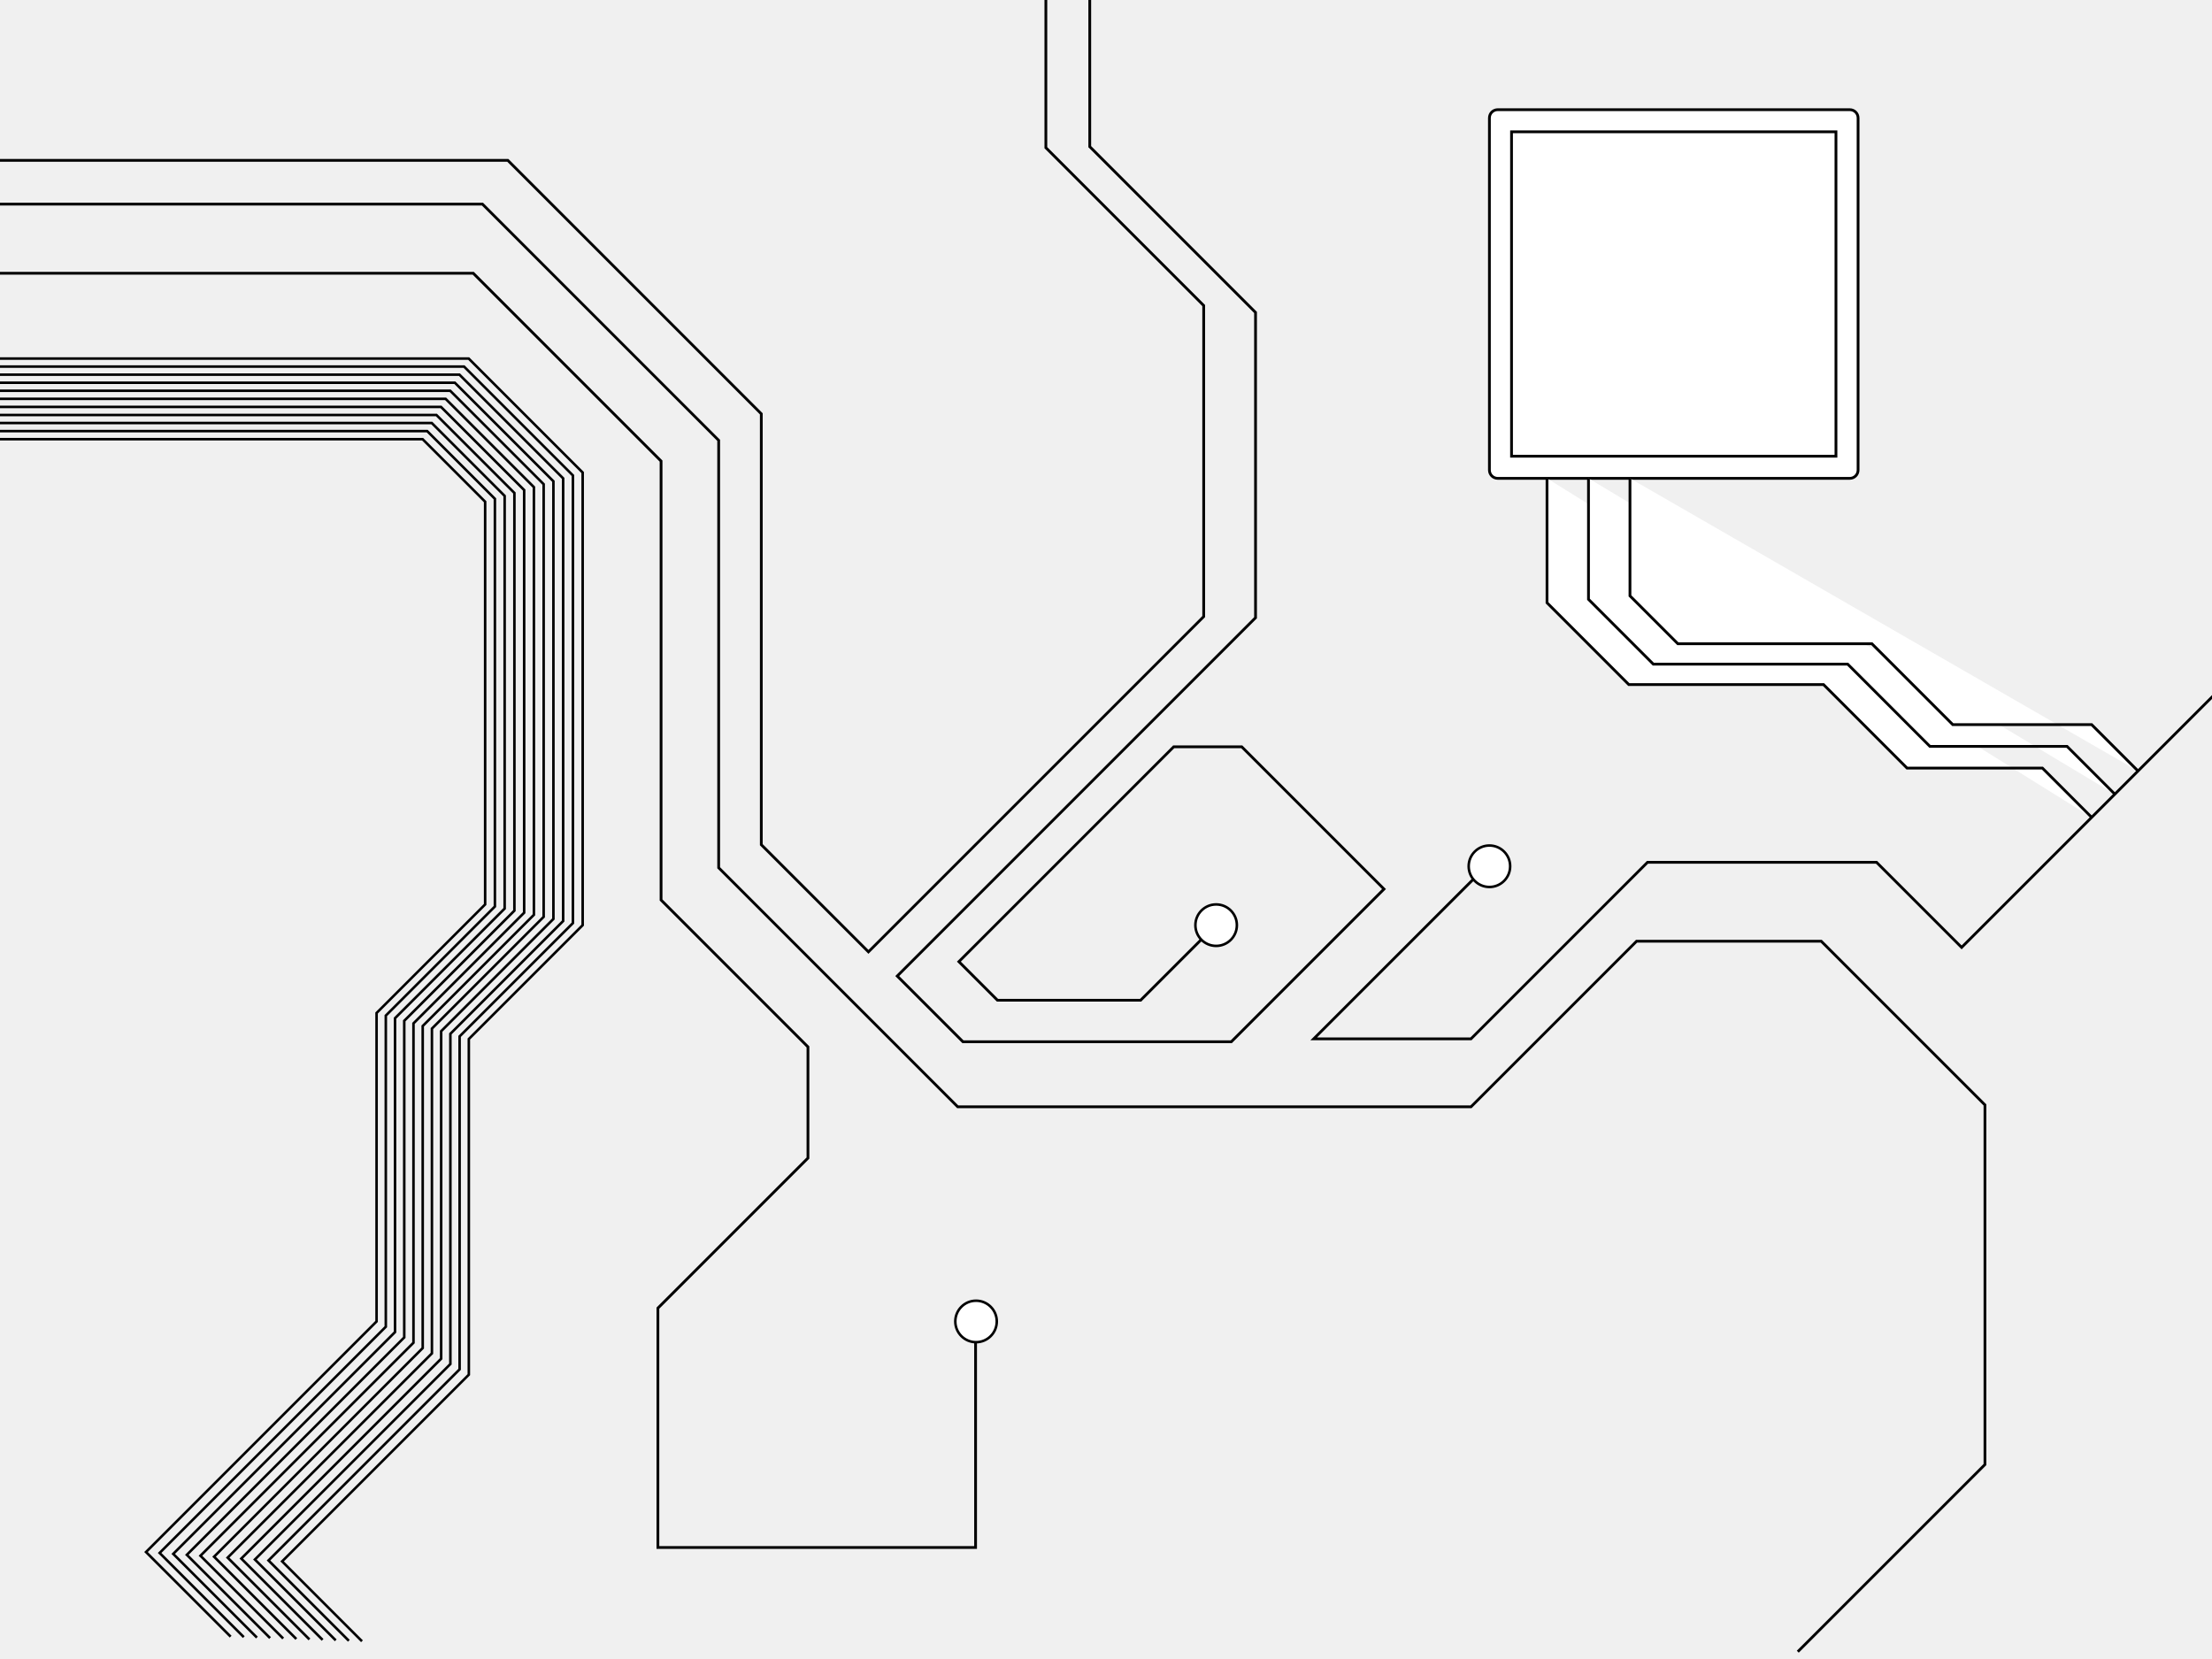
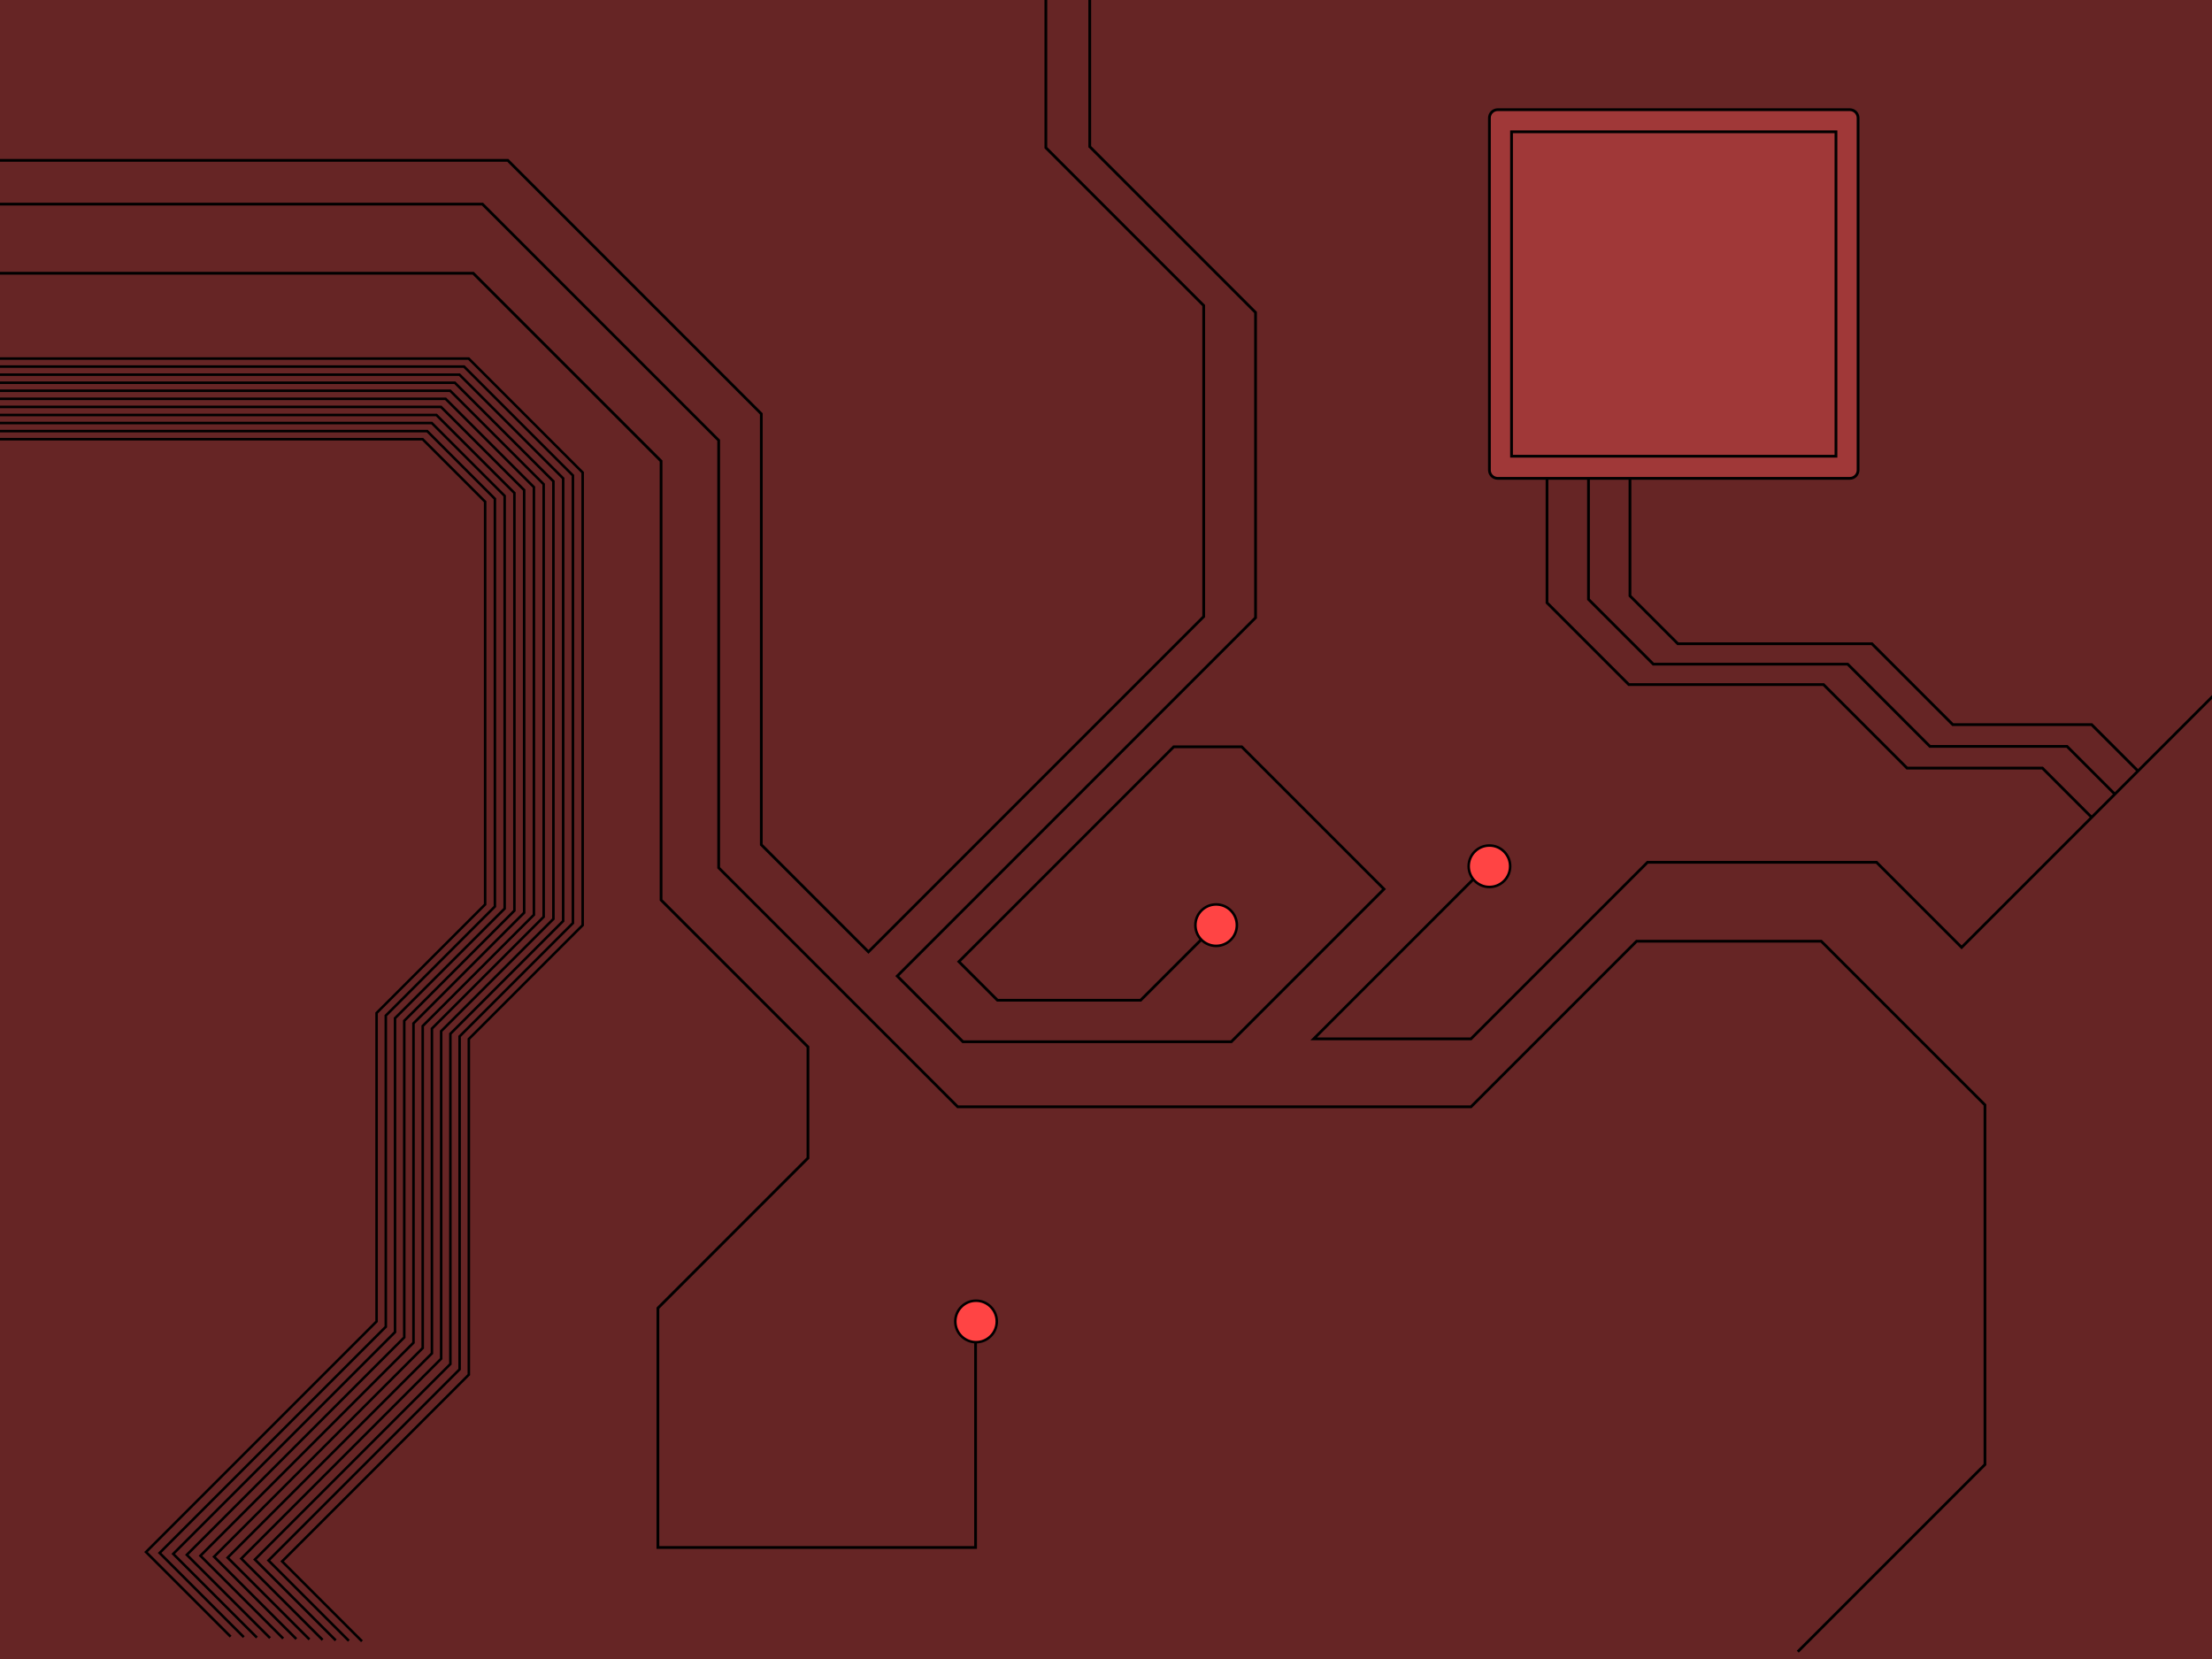
<svg xmlns="http://www.w3.org/2000/svg" version="1.0" x="0px" y="0px" width="800px" height="600px" viewBox="0 0 800 600" enable-background="new 0 0 800 600" xml:space="preserve">
+   <g id="Background">
+     <rect x="0" y="0" stroke-miterlimit="10" width="800" height="600" fill="#662525" stroke="none" />
+   </g>
  <g id="CircuitPaths">
    <polyline fill="none" stroke="#000000" stroke-miterlimit="10" points="0,73.833 174.5,73.833 259.917,159.25 259.917,313.833    346.375,400.292 532,400.292 591.896,340.396 658.667,340.396 717.885,399.615 717.885,529.667 650.192,597.359  " />
    <polyline fill="none" stroke="#000000" stroke-miterlimit="10" points="0,58 183.667,58 275.333,149.667 275.333,305.5    314.083,344.25 435.333,223 435.333,110.5 378.25,53.417 378.25,0  " />
    <polyline fill="none" stroke="#000000" stroke-miterlimit="10" points="394.125,0 394.125,53.042 454.083,113 454.083,223.417    324.5,353 348.25,376.75 445.333,376.75 500.541,321.541 449.083,270.083 424.5,270.083 346.792,347.791 360.751,361.75    412.521,361.75 442.052,332.219  " />
    <polyline fill="none" stroke="#000000" stroke-miterlimit="10" points="537.833,313 475.125,375.708 532,375.708 595.854,311.854    678.667,311.854 709.448,342.635 801.208,250.875  " />
    <polyline fill="none" stroke="#000000" stroke-miterlimit="10" points="0,98.833 171.167,98.833 239.083,166.75 239.083,325.5    292.208,378.625 292.208,418.833 237.938,473.104 237.938,559.667 352.833,559.667 352.833,476.333  " />
-     <circle fill="#FFFFFF" stroke="#000000" stroke-width="0.917" stroke-miterlimit="10" cx="353" cy="477.917" r="7.5" />
-     <circle fill="#FFFFFF" stroke="#000000" stroke-width="0.917" stroke-miterlimit="10" cx="439.833" cy="334.597" r="7.5" />
-     <circle fill="#FFFFFF" stroke="#000000" stroke-width="0.917" stroke-miterlimit="10" cx="538.667" cy="313.291" r="7.5" />
+     <circle fill="#ff4444" stroke="#000000" stroke-width="0.917" stroke-miterlimit="10" cx="353" cy="477.917" r="7.5" />
+     <circle fill="#ff4444" stroke="#000000" stroke-width="0.917" stroke-miterlimit="10" cx="439.833" cy="334.597" r="7.5" />
+     <circle fill="#ff4444" stroke="#000000" stroke-width="0.917" stroke-miterlimit="10" cx="538.667" cy="313.291" r="7.5" />
    <g>
      <polyline fill="none" stroke="#000000" stroke-width="0.917" stroke-miterlimit="10" points="0,129.667 169.5,129.667     210.729,170.896 210.729,334.597 169.559,375.768 169.559,497.167 102.03,564.696 130.917,593.583   " />
      <polyline fill="none" stroke="#000000" stroke-width="0.917" stroke-miterlimit="10" points="0,132.583 167.833,132.583     207.203,171.952 207.203,333.847 166.223,374.827 166.223,495.242 97.107,564.357 126.167,593.416   " />
      <polyline fill="none" stroke="#000000" stroke-width="0.917" stroke-miterlimit="10" points="0,135.5 166.167,135.5     203.675,173.008 203.675,333.097 162.886,373.887 162.886,493.317 92.185,564.019 121.417,593.25   " />
      <polyline fill="none" stroke="#000000" stroke-width="0.917" stroke-miterlimit="10" points="0,138.417 164.5,138.417     200.148,174.064 200.148,332.347 159.55,372.945 159.55,491.392 87.263,563.679 116.667,593.083   " />
      <polyline fill="none" stroke="#000000" stroke-width="0.917" stroke-miterlimit="10" points="0,141.333 162.833,141.333     196.621,175.121 196.621,331.597 156.213,372.005 156.213,489.467 82.34,563.34 111.917,592.917   " />
      <polyline fill="none" stroke="#000000" stroke-width="0.917" stroke-miterlimit="10" points="0,144.25 161.167,144.25     193.094,176.177 193.094,330.847 152.877,371.064 152.877,487.542 77.418,563.001 107.167,592.75   " />
      <polyline fill="none" stroke="#000000" stroke-width="0.917" stroke-miterlimit="10" points="0,147.167 159.5,147.167     189.567,177.233 189.567,330.097 149.54,370.124 149.54,485.617 72.495,562.662 102.417,592.583   " />
      <polyline fill="none" stroke="#000000" stroke-width="0.917" stroke-miterlimit="10" points="0,150.083 157.833,150.083     186.04,178.29 186.04,329.347 146.204,369.184 146.204,483.692 67.573,562.323 97.667,592.417   " />
      <polyline fill="none" stroke="#000000" stroke-width="0.917" stroke-miterlimit="10" points="0,153 156.167,153 182.513,179.346     182.513,328.597 142.867,368.242 142.867,481.767 62.65,561.983 92.917,592.25   " />
      <polyline fill="none" stroke="#000000" stroke-width="0.917" stroke-miterlimit="10" points="0,155.917 154.5,155.917     178.986,180.402 178.986,327.847 139.531,367.302 139.531,479.842 57.728,561.645 88.167,592.084   " />
      <polyline fill="none" stroke="#000000" stroke-width="0.917" stroke-miterlimit="10" points="0,158.833 152.833,158.833     175.458,181.458 175.458,327.097 136.194,366.361 136.194,477.917 52.806,561.306 83.417,591.917   " />
    </g>
  </g>
  <g id="Processor">
    <g>
-       <path fill="#FFFFFF" d="M672,170c0,1.657-1.343,3-3,3H566.167h-24.5c-1.657,0-3-1.343-3-3V42.667c0-1.657,1.343-3,3-3H669    c1.657,0,3,1.343,3,3V170z" />
+       <path fill="#a03838" d="M672,170c0,1.657-1.343,3-3,3H566.167h-24.5c-1.657,0-3-1.343-3-3V42.667c0-1.657,1.343-3,3-3H669    c1.657,0,3,1.343,3,3V170z" />
      <path fill="none" stroke="#000000" stroke-miterlimit="10" d="M672,170c0,1.657-1.343,3-3,3H566.167h-24.5c-1.657,0-3-1.343-3-3    V42.667c0-1.657,1.343-3,3-3H669c1.657,0,3,1.343,3,3V170z" />
      <rect x="546.667" y="47.667" fill="none" stroke="#000000" stroke-miterlimit="10" width="117.333" height="117.333" />
    </g>
    <g>
-       <polyline fill="#FFFFFF" stroke="#000000" stroke-miterlimit="10" points="559.5,173 559.5,218 589.083,247.583 659.5,247.583     689.708,277.791 738.667,277.791 756.479,295.604   " />
-       <polyline fill="#FFFFFF" stroke="#000000" stroke-miterlimit="10" points="574.5,173 574.5,216.75 597.951,240.2 668.25,240.2     697.982,269.934 747.573,269.934 764.861,287.222   " />
-       <polyline fill="#FFFFFF" stroke="#000000" stroke-miterlimit="10" points="589.5,173 589.5,215.5 606.818,232.818 677,232.818     706.258,262.076 756.479,262.076 773.243,278.84   " />
+       <polyline fill="none" stroke="#000000" stroke-miterlimit="10" points="559.5,173 559.5,218 589.083,247.583 659.5,247.583     689.708,277.791 738.667,277.791 756.479,295.604   " />
+       <polyline fill="none" stroke="#000000" stroke-miterlimit="10" points="574.5,173 574.5,216.75 597.951,240.2 668.25,240.2     697.982,269.934 747.573,269.934 764.861,287.222   " />
+       <polyline fill="none" stroke="#000000" stroke-miterlimit="10" points="589.5,173 589.5,215.5 606.818,232.818 677,232.818     706.258,262.076 756.479,262.076 773.243,278.84   " />
    </g>
  </g>
</svg>
